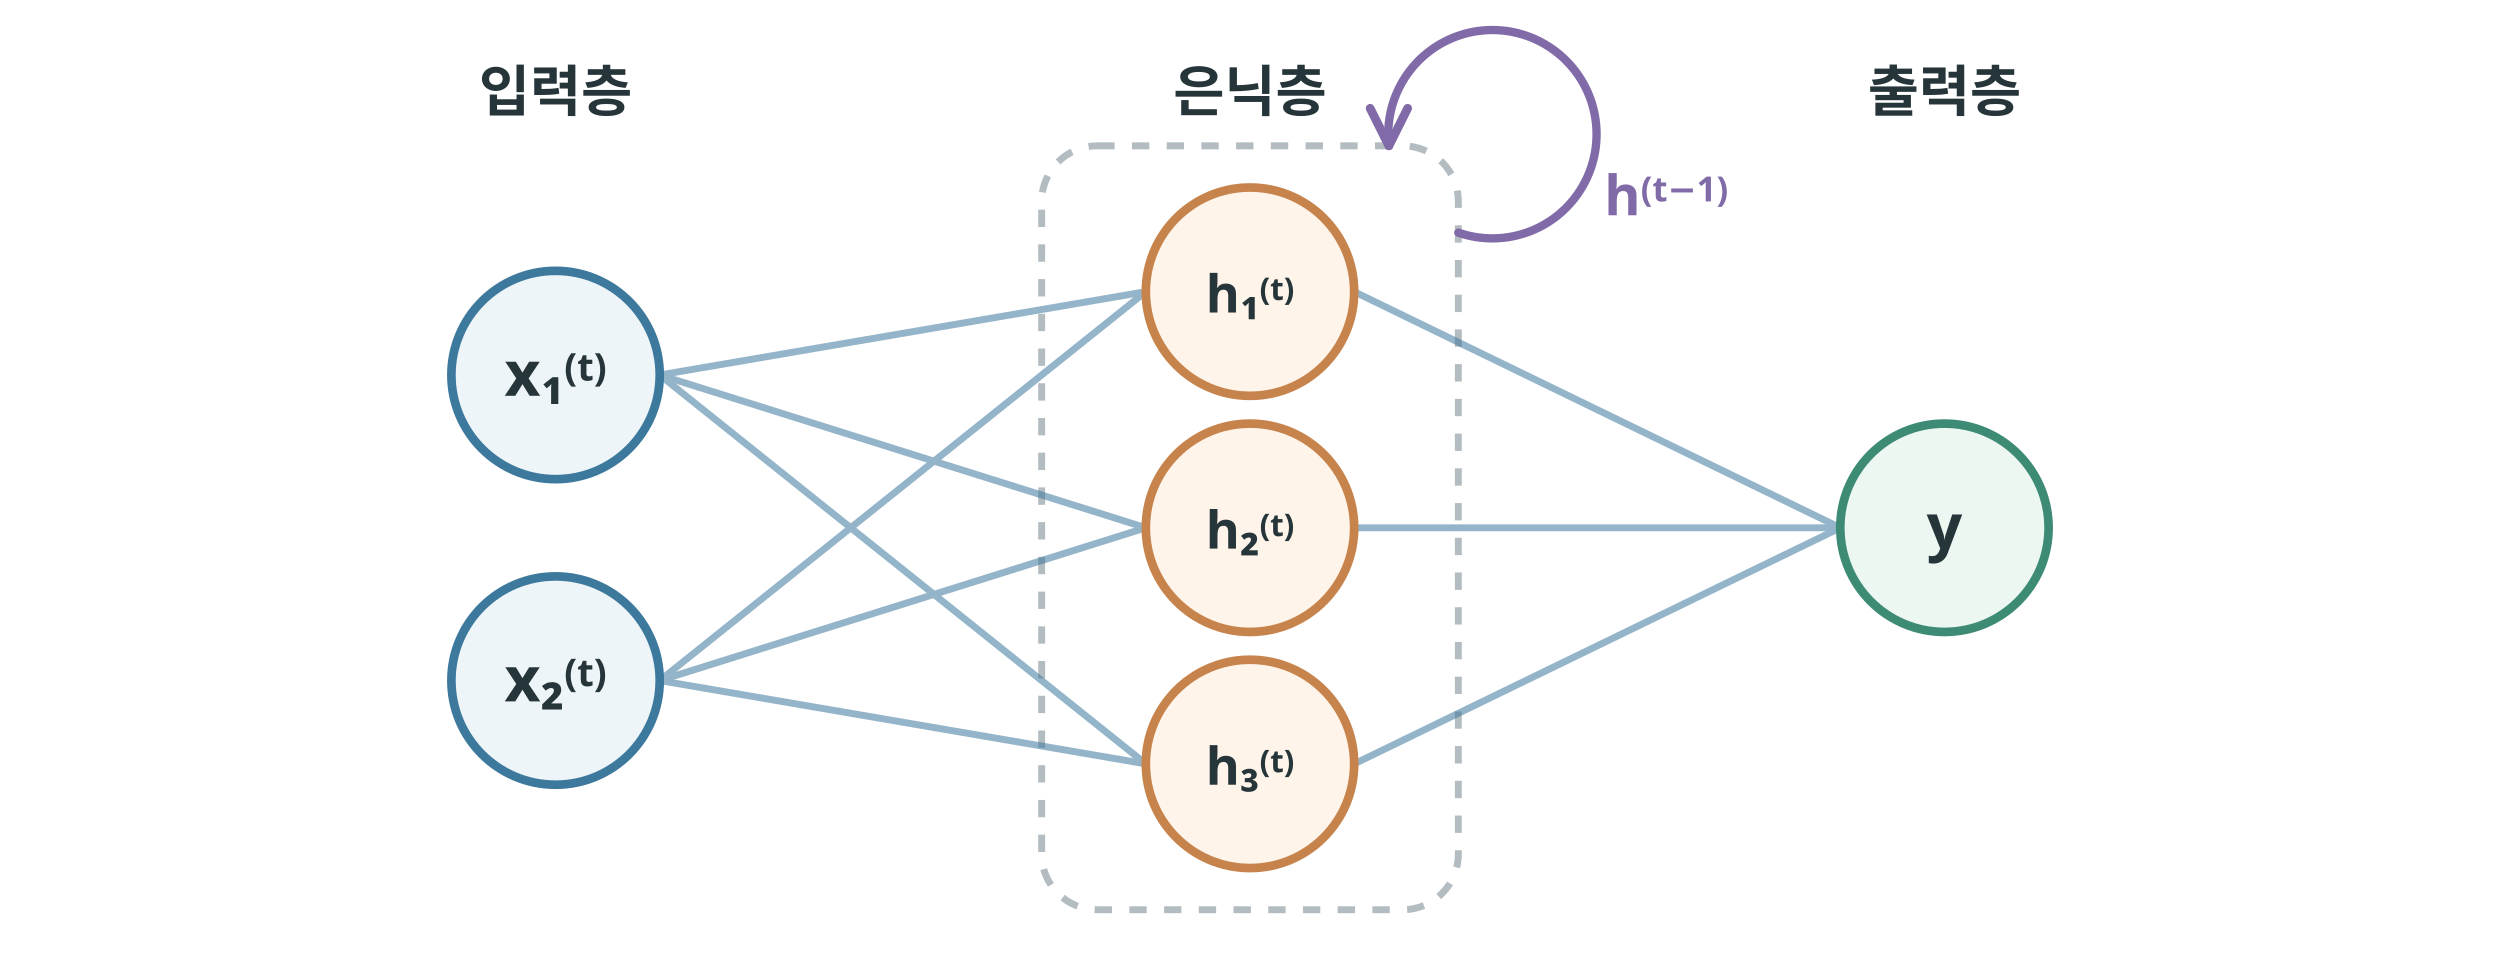
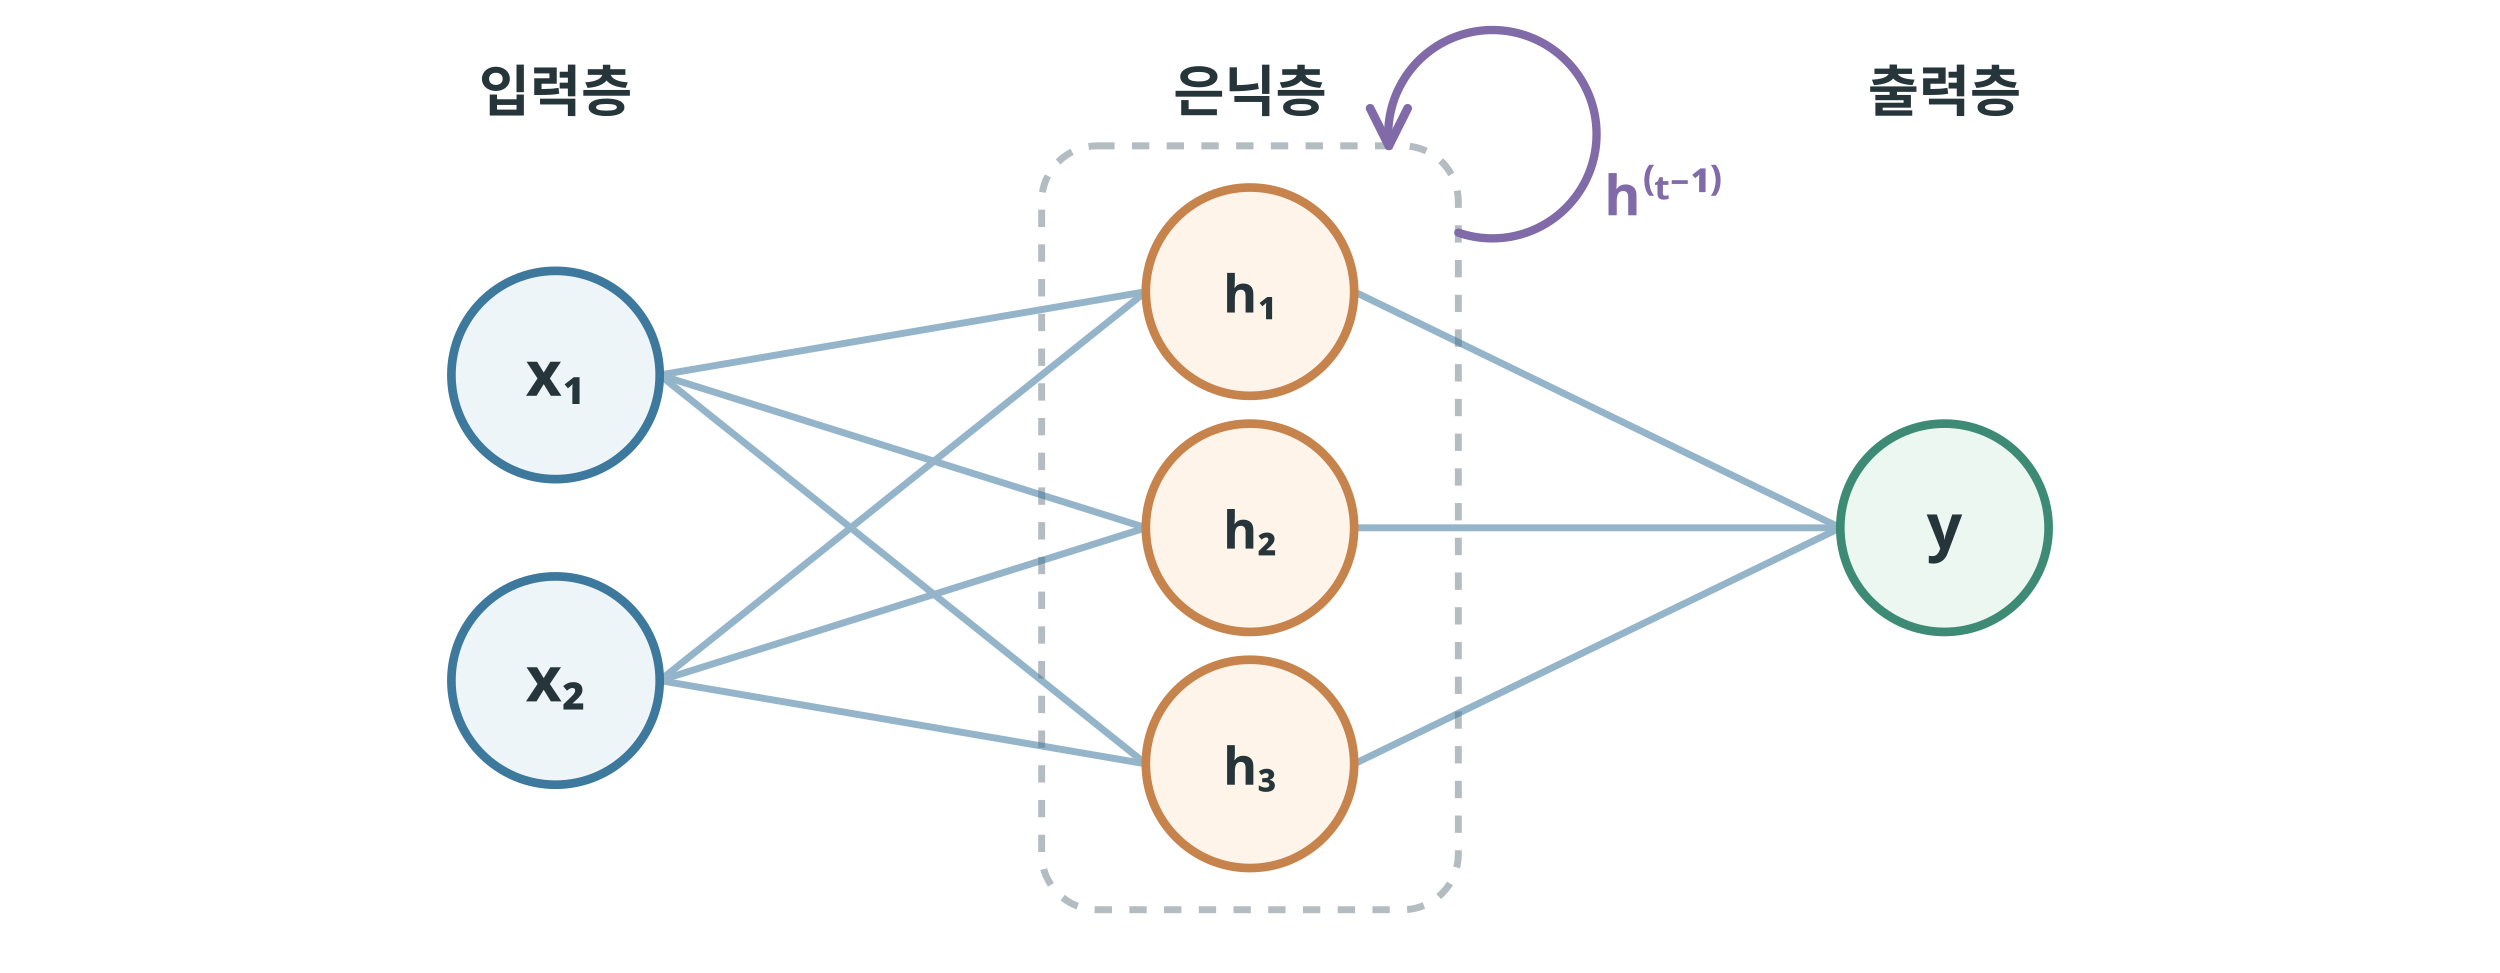
<svg xmlns="http://www.w3.org/2000/svg" width="720" height="280" viewBox="0 8 720 280" role="img" aria-labelledby="title desc">
  <defs>
    <marker id="recurrent-arrow" markerWidth="6" markerHeight="6" viewBox="0 0 8 8" refX="7" refY="4" orient="90">
      <path d="M1 1L7 4L1 7" fill="none" stroke="#806aa8" stroke-width="1.4" stroke-linecap="round" stroke-linejoin="round" />
    </marker>
  </defs>
  <g fill="none" stroke="#8b989e" stroke-linejoin="round" stroke-width="2" stroke-dasharray="5 5" opacity="0.65">
    <rect x="300" y="50" width="120" height="220" rx="16" />
  </g>
  <g fill="none" stroke="#3d789d" stroke-linecap="round" stroke-width="2" opacity="0.55">
    <line x1="190" y1="116" x2="330" y2="92" />
    <line x1="190" y1="116" x2="330" y2="160" />
    <line x1="190" y1="116" x2="330" y2="228" />
    <line x1="190" y1="204" x2="330" y2="92" />
    <line x1="190" y1="204" x2="330" y2="160" />
    <line x1="190" y1="204" x2="330" y2="228" />
    <line x1="390" y1="92" x2="530" y2="160" />
    <line x1="390" y1="160" x2="530" y2="160" />
    <line x1="390" y1="228" x2="530" y2="160" />
  </g>
  <g stroke-width="2.5">
    <circle cx="160" cy="116" r="30" fill="#eef5f8" stroke="#3d789d" />
    <circle cx="160" cy="204" r="30" fill="#eef5f8" stroke="#3d789d" />
    <circle cx="360" cy="92" r="30" fill="#fff4e9" stroke="#c7834c" />
    <circle cx="360" cy="160" r="30" fill="#fff4e9" stroke="#c7834c" />
    <circle cx="360" cy="228" r="30" fill="#fff4e9" stroke="#c7834c" />
    <circle cx="560" cy="160" r="30" fill="#edf7f2" stroke="#3d8b75" />
  </g>
  <path d="M420 75 A30 30 0 1 0 400 50" fill="none" stroke="#806aa8" stroke-width="2.4" stroke-linecap="round" marker-end="url(#recurrent-arrow)" />
-   <text x="462" y="70" fill="#806aa8" font-family="system-ui, sans-serif" font-size="16" font-weight="700">h<tspan baseline-shift="super" font-size="10">(t−1)</tspan>
-   </text>
+   <text x="462" y="70" fill="#806aa8" font-family="system-ui, sans-serif" font-size="16" font-weight="700">h⁽ᵗ⁻¹⁾</text>
  <g fill="#26353a" font-family="system-ui, sans-serif" text-anchor="middle">
    <text x="160" y="40" font-size="16" font-weight="700">입력층</text>
    <text x="360" y="40" font-size="16" font-weight="700">은닉층</text>
    <text x="560" y="40" font-size="16" font-weight="700">출력층</text>
-     <text x="160" y="122" font-size="18" font-weight="700">x₁<tspan baseline-shift="super" font-size="11">(t)</tspan>
-     </text>
-     <text x="160" y="210" font-size="18" font-weight="700">x₂<tspan baseline-shift="super" font-size="11">(t)</tspan>
-     </text>
-     <text x="360" y="98" font-size="15" font-weight="700">h₁<tspan baseline-shift="super" font-size="9">(t)</tspan>
-     </text>
-     <text x="360" y="166" font-size="15" font-weight="700">h₂<tspan baseline-shift="super" font-size="9">(t)</tspan>
-     </text>
-     <text x="360" y="234" font-size="15" font-weight="700">h₃<tspan baseline-shift="super" font-size="9">(t)</tspan>
-     </text>
+     <text x="160" y="122" font-size="18" font-weight="700">x₁</text>
+     <text x="160" y="210" font-size="18" font-weight="700">x₂</text>
+     <text x="360" y="98" font-size="15" font-weight="700">h₁</text>
+     <text x="360" y="166" font-size="15" font-weight="700">h₂</text>
+     <text x="360" y="234" font-size="15" font-weight="700">h₃</text>
    <text x="560" y="166" font-size="18" font-weight="700">y</text>
  </g>
</svg>
